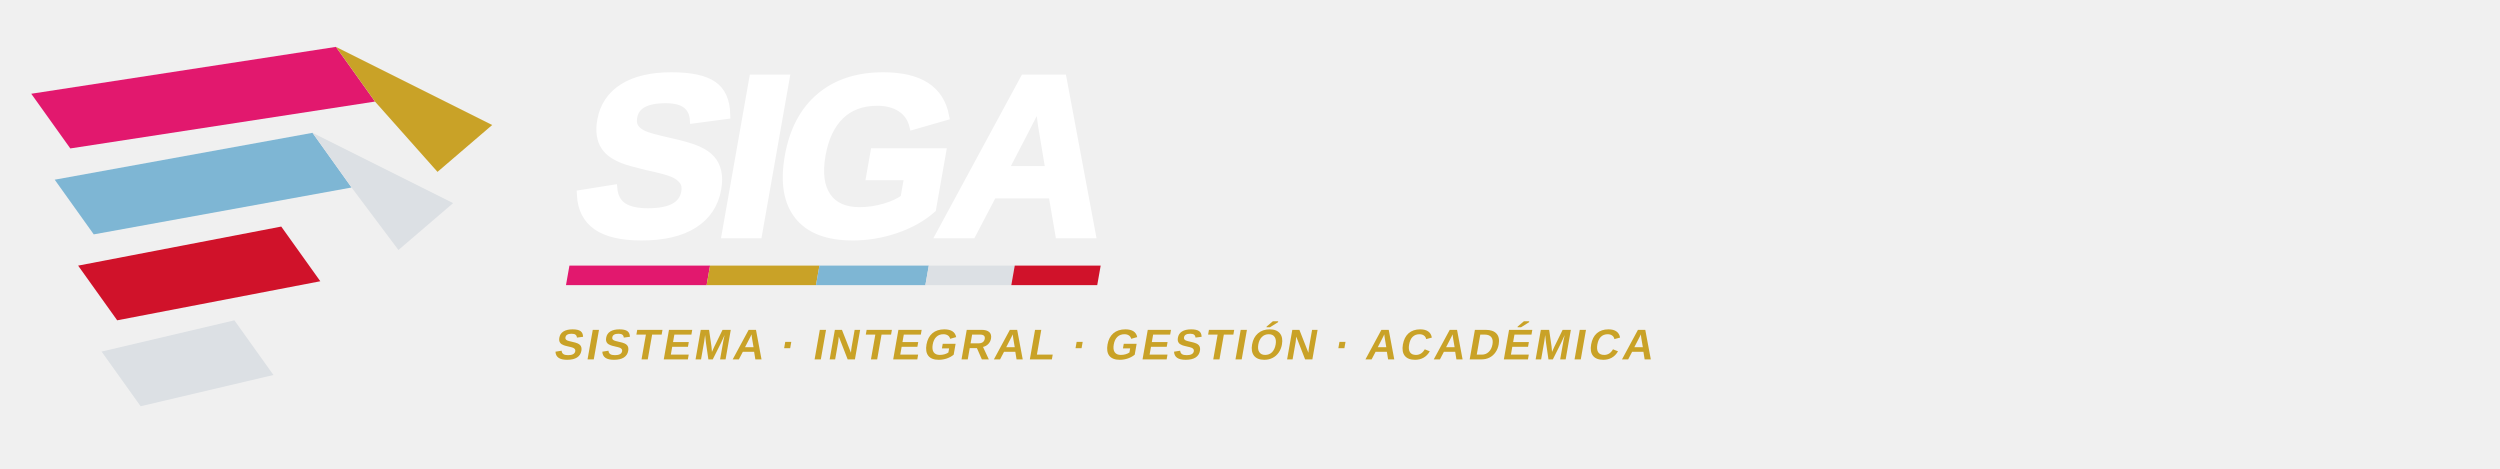
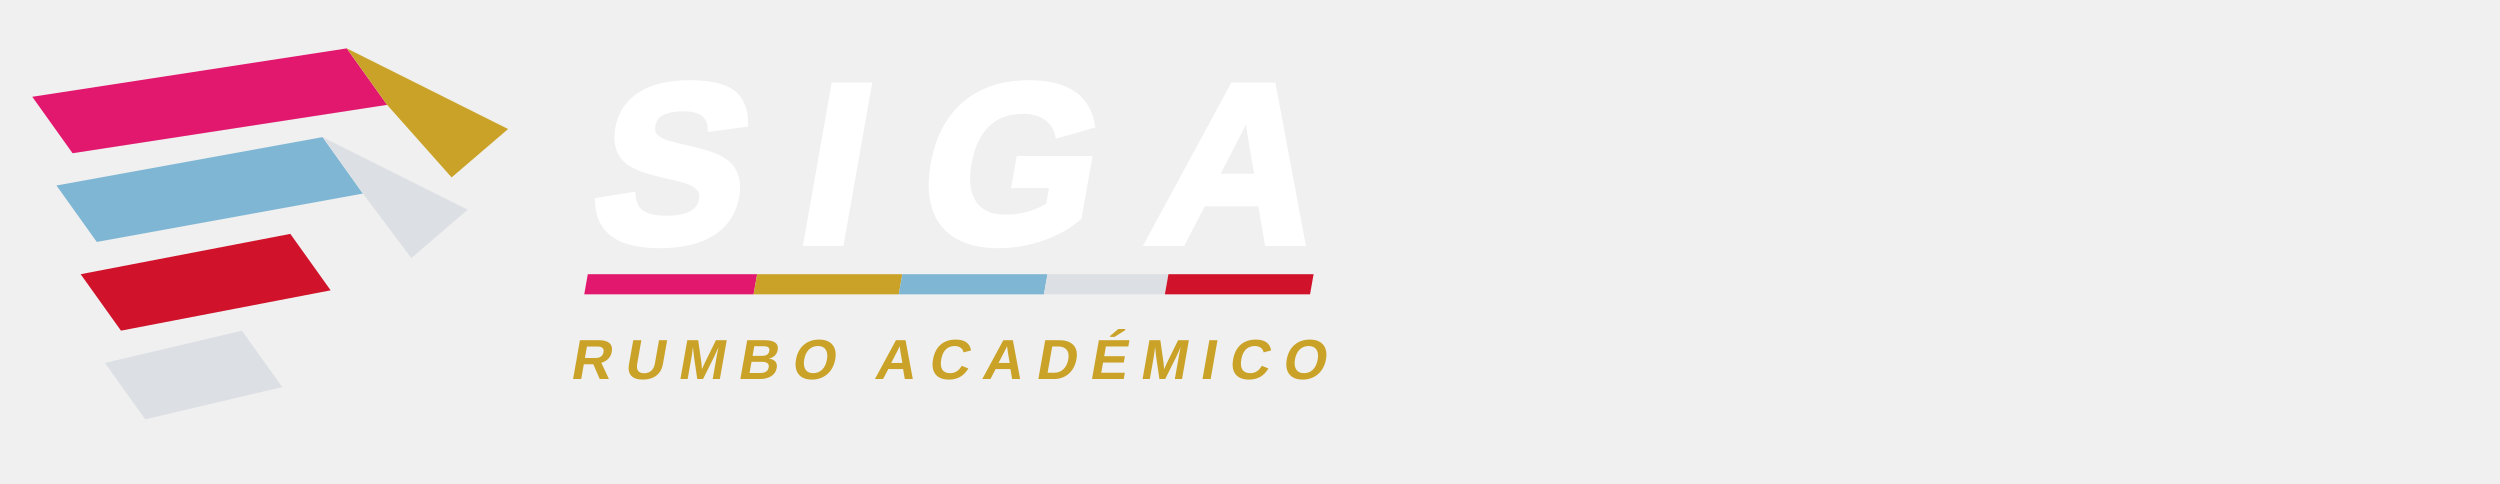
- <svg xmlns="http://www.w3.org/2000/svg" viewBox="0 0 640 120" role="img" aria-labelledby="sigaLightTitle">
+ <svg xmlns="http://www.w3.org/2000/svg" viewBox="0 0 620 120" role="img" aria-labelledby="sigaLightTitle">
  <g transform="translate(8 12)">
    <polygon fill="#e2186e" points="0,12 78,0 88,14 10,26" />
    <polygon fill="#c9a227" points="78,0 118,20 104,32 88,14" />
    <polygon fill="#7eb6d4" points="6,34 72,22 82,36 16,48" />
    <polygon fill="#dce0e4" points="72,22 108,40 94,52 82,36" />
    <polygon fill="#d0122a" points="12,56 64,46 74,60 22,70" />
    <polygon fill="#dce0e4" points="18,78 52,70 62,84 28,92" />
  </g>
  <g transform="translate(154 10) skewX(-10)">
-     <text x="0" y="50" fill="#ffffff" font-family="Arial Black, Arial, Helvetica, sans-serif" font-size="58" font-weight="900" letter-spacing="-2" stroke="#ffffff" stroke-width="2" paint-order="stroke fill">SIGA</text>
-     <rect x="2" y="58" width="36" height="5" fill="#e2186e" />
-     <rect x="38" y="58" width="28" height="5" fill="#c9a227" />
-     <rect x="66" y="58" width="28" height="5" fill="#7eb6d4" />
-     <rect x="94" y="58" width="22" height="5" fill="#dce0e4" />
-     <rect x="116" y="58" width="22" height="5" fill="#d0122a" />
-     <text x="2" y="82" fill="#c9a227" font-family="Arial Black, Arial, Helvetica, sans-serif" font-size="11" font-weight="900" letter-spacing="0.8">SISTEMA · INTEGRAL · GESTIÓN · ACADÉMICA</text>
+     <text x="0" y="50" fill="#ffffff" font-family="Arial Black, Arial, Helvetica, sans-serif" font-size="56" font-weight="900" letter-spacing="14" stroke="#ffffff" stroke-width="2" paint-order="stroke fill">SIGA</text>
+     <rect x="2" y="58" width="42" height="5" fill="#e2186e" />
+     <rect x="44" y="58" width="36" height="5" fill="#c9a227" />
+     <rect x="80" y="58" width="36" height="5" fill="#7eb6d4" />
+     <rect x="116" y="58" width="30" height="5" fill="#dce0e4" />
+     <rect x="146" y="58" width="36" height="5" fill="#d0122a" />
+     <text x="2" y="84" fill="#c9a227" font-family="Arial Black, Arial, Helvetica, sans-serif" font-size="14" font-weight="900" letter-spacing="3.2">RUMBO ACADÉMICO</text>
  </g>
</svg>
